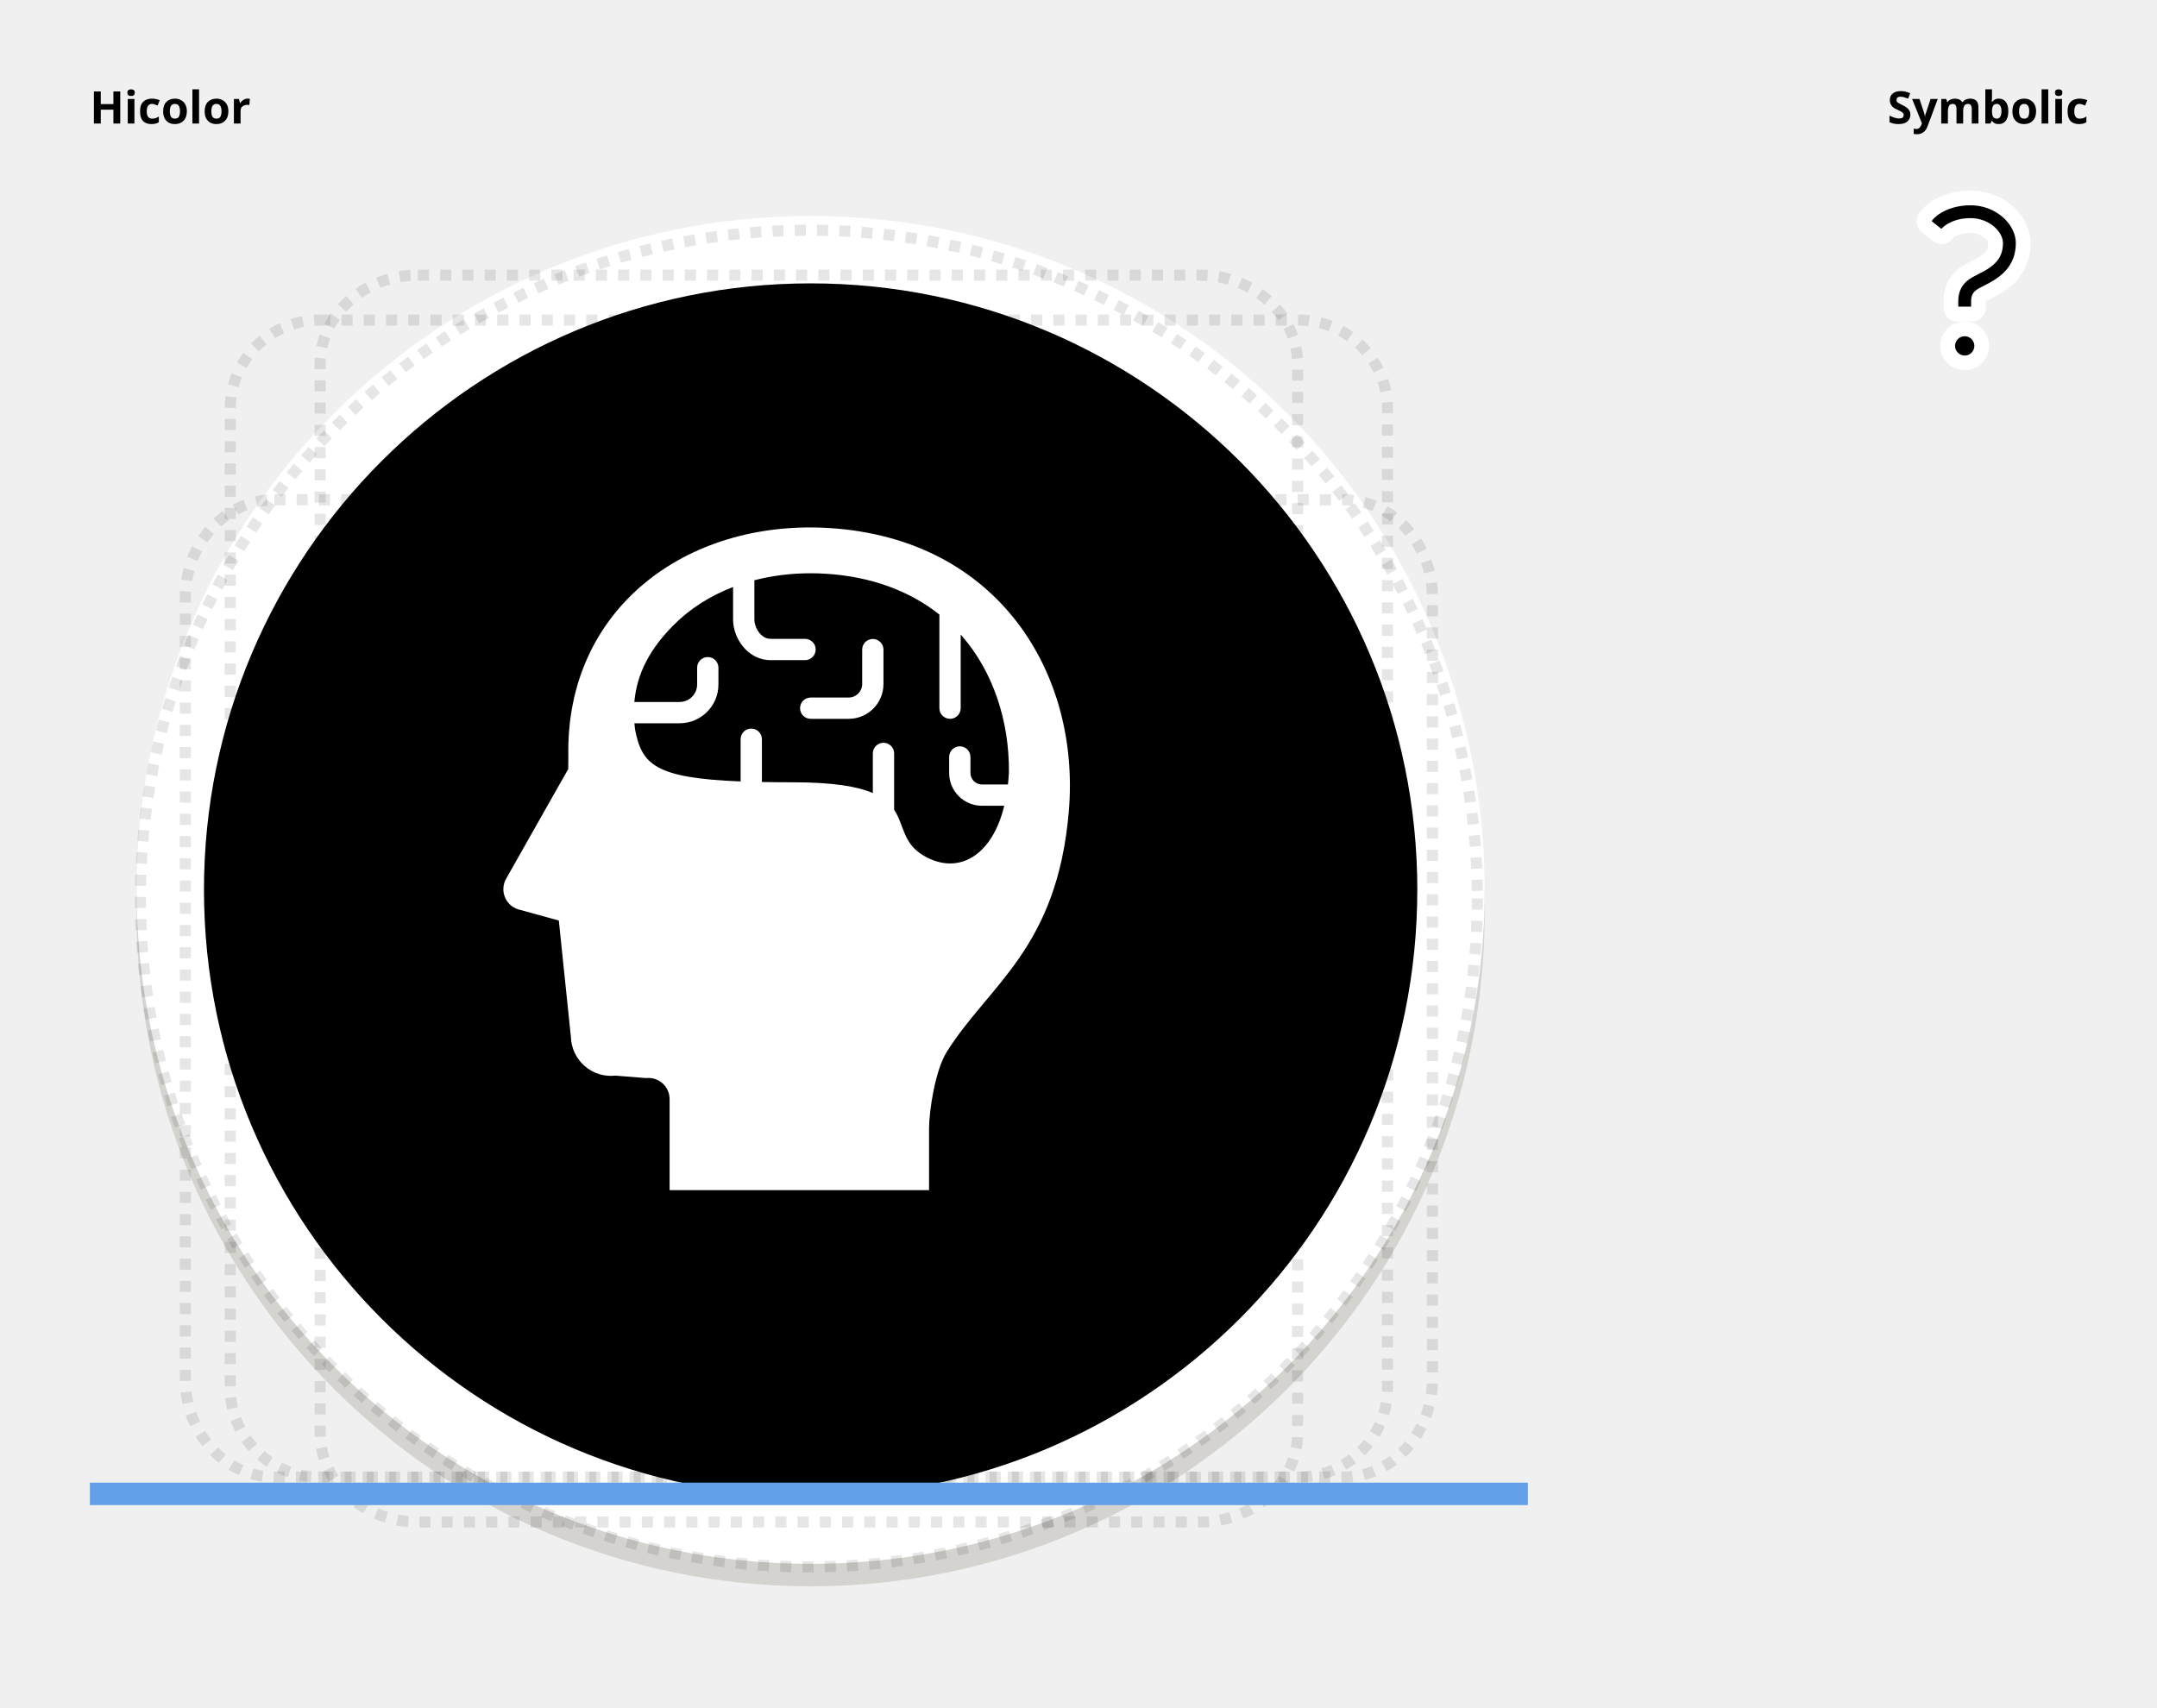
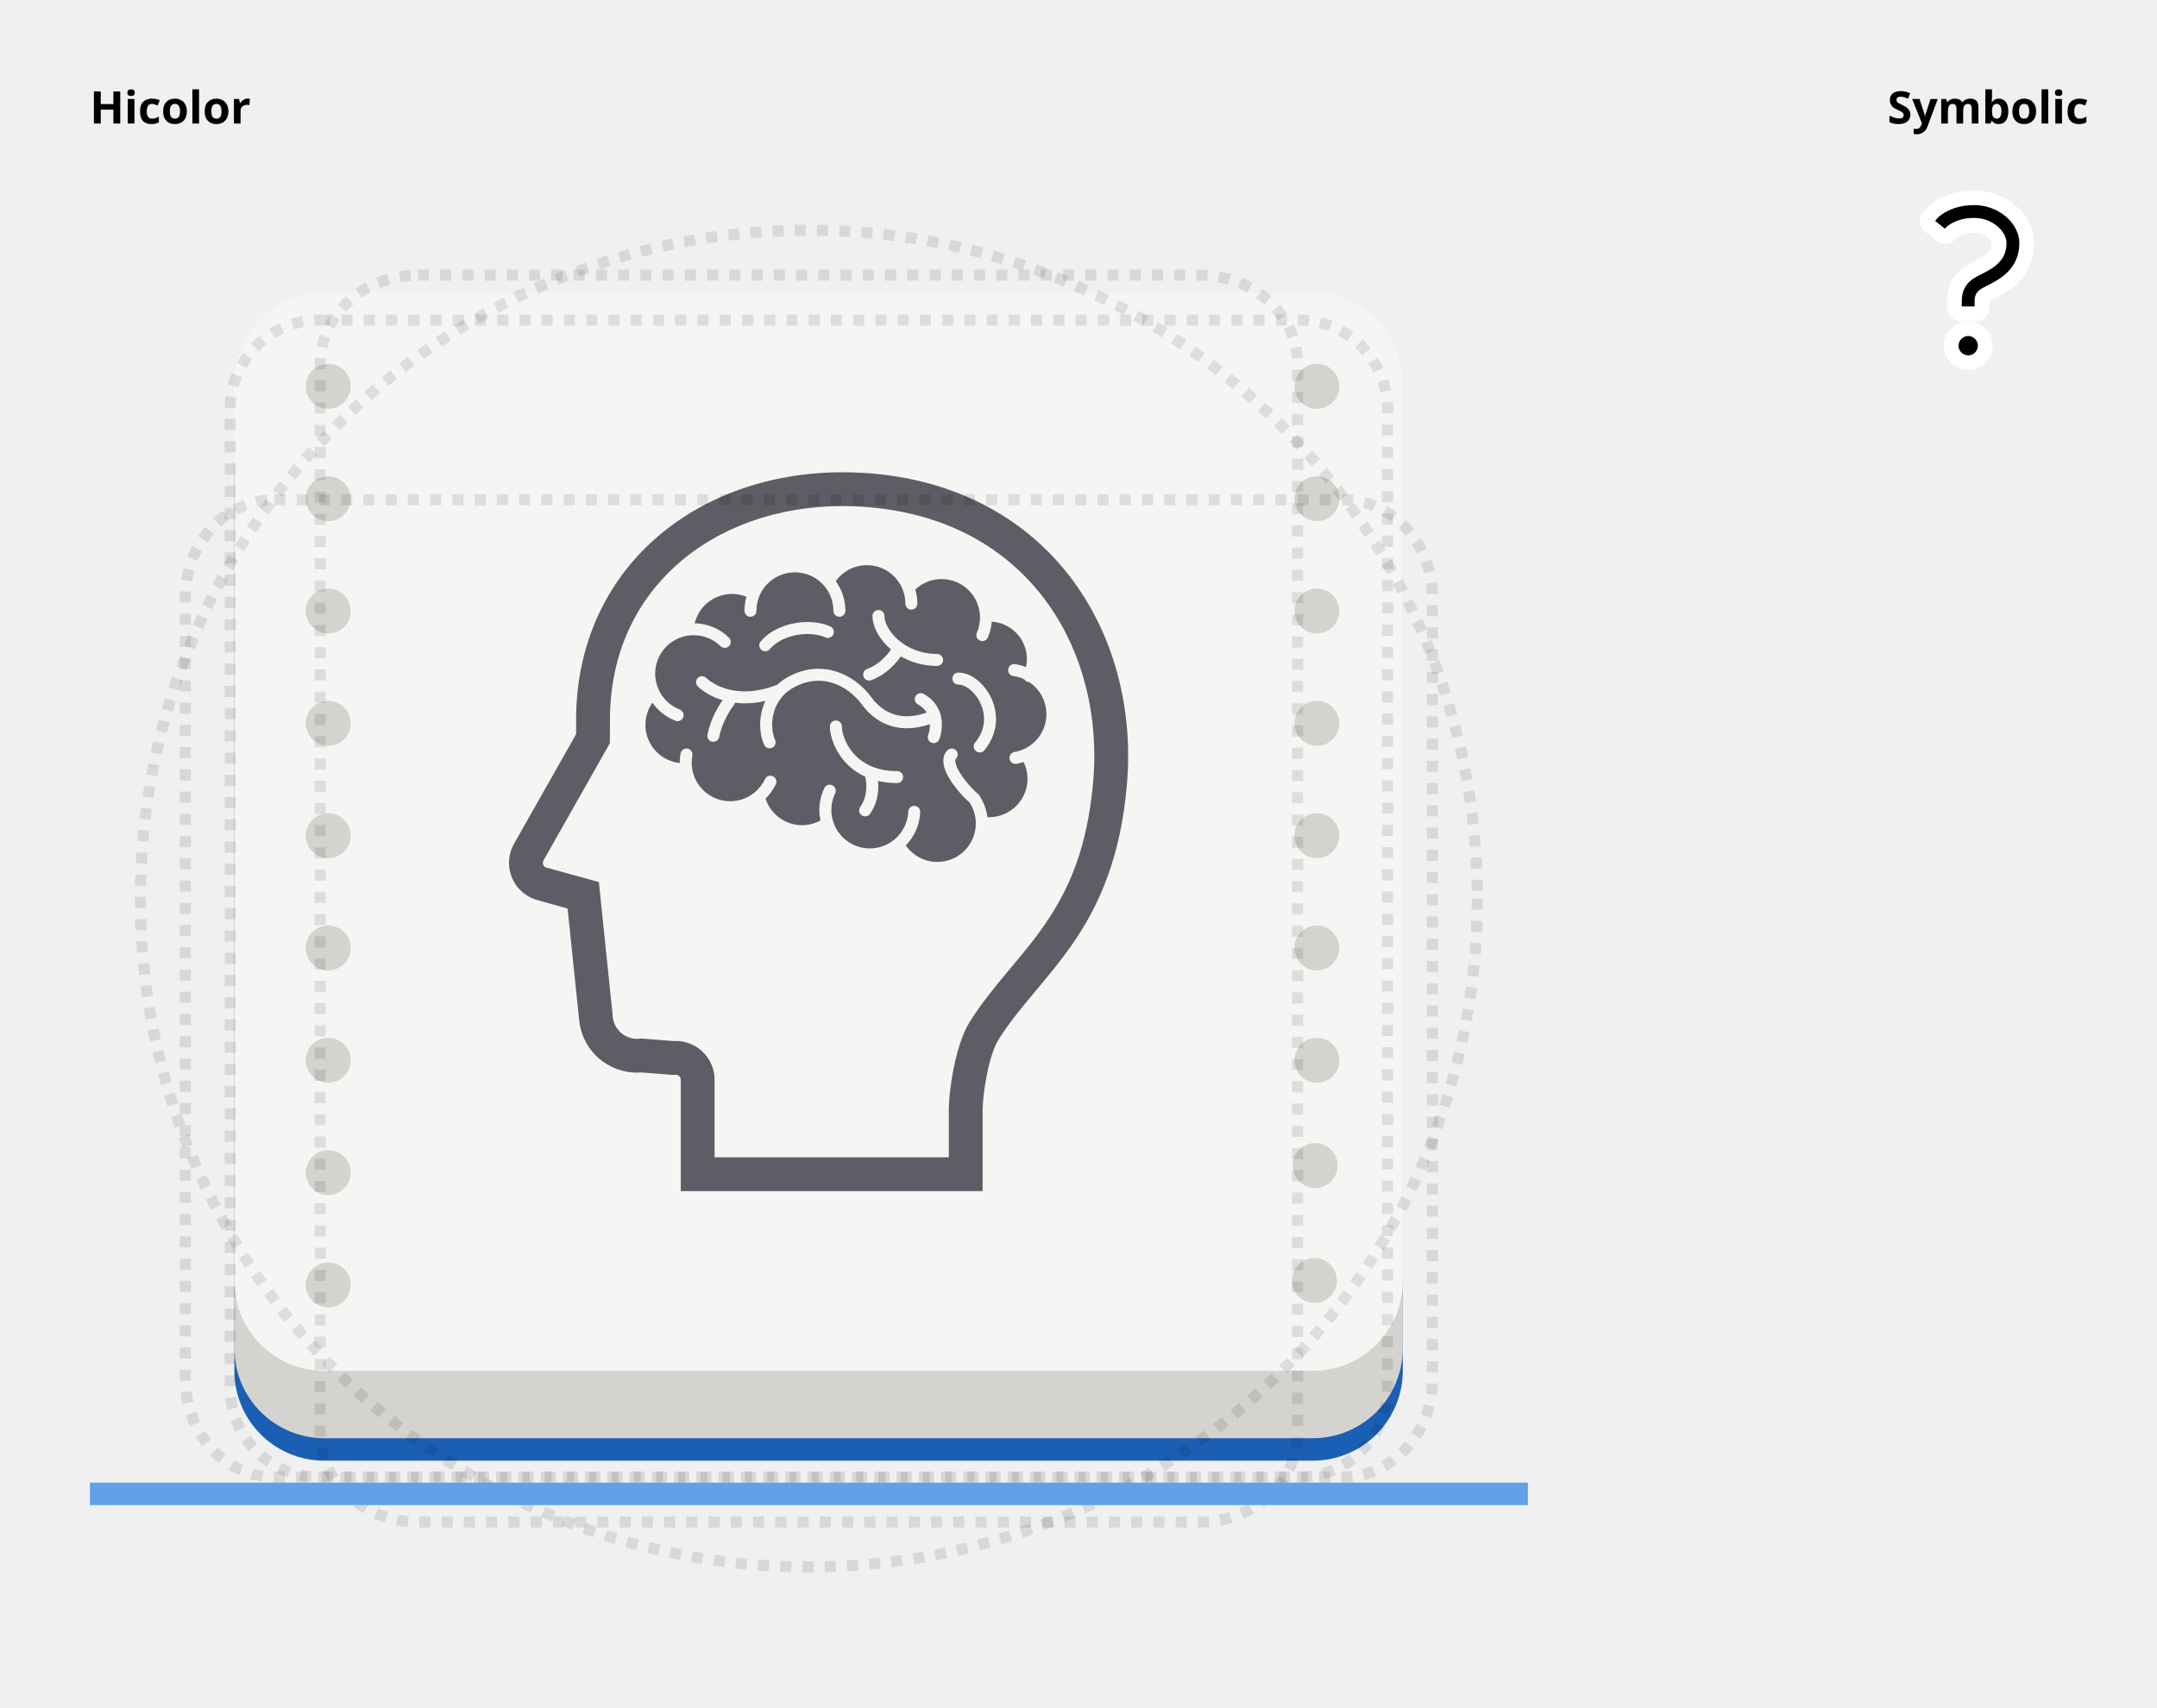
<svg xmlns="http://www.w3.org/2000/svg" xmlns:xlink="http://www.w3.org/1999/xlink" width="192" height="152" id="svg11300" version="1.0" style="display:inline;enable-background:new" viewBox="0 0 192 152" xml:space="preserve">
  <defs id="defs3">
    <linearGradient y2="236" x2="96" y1="236" x1="32" gradientTransform="translate(604.8168,170.5864)" gradientUnits="userSpaceOnUse" id="linearGradient1099" xlink:href="#linearGradient1036" />
    <linearGradient id="linearGradient1036">
      <stop id="stop1032" offset="0" style="stop-color:#d5d3cf;stop-opacity:1;" />
      <stop id="stop1034" offset="1" style="stop-color:#f6f5f4;stop-opacity:1" />
    </linearGradient>
    <radialGradient r="32" fy="-76" fx="-244" cy="-76" cx="-244" gradientTransform="matrix(0.8833333,0,0,0.8833333,-460.3502,463.1197)" gradientUnits="userSpaceOnUse" id="radialGradient1103" xlink:href="#linearGradient1069" />
    <linearGradient id="linearGradient1069">
      <stop id="stop1065" offset="0" style="stop-color:#d5d3cf;stop-opacity:1" />
      <stop id="stop1067-1" offset="1" style="stop-color:#949390;stop-opacity:1" />
    </linearGradient>
    <linearGradient gradientUnits="userSpaceOnUse" y2="232" x2="64" y1="262.5" x1="64" id="linearGradient1027" xlink:href="#linearGradient1025" gradientTransform="translate(-470.5864,432.8168)" />
    <linearGradient id="linearGradient1025">
      <stop id="stop1021" offset="0" style="stop-color:#9a9996;stop-opacity:1" />
      <stop id="stop1023" offset="1" style="stop-color:#77767b;stop-opacity:1" />
    </linearGradient>
    <clipPath clipPathUnits="userSpaceOnUse" id="clipPath1609-7">
      <path id="path1611-5" d="m 252,116 28,-28 v -8 h -36 v 36 z" style="fill:#e74747;stroke:none;stroke-width:0.25px;stroke-linecap:butt;stroke-linejoin:miter;stroke-opacity:1" />
    </clipPath>
    <linearGradient id="linearGradient1697">
      <stop id="stop1685" offset="0" style="stop-color:#deddda;stop-opacity:1" />
      <stop style="stop-color:#eeeeec;stop-opacity:1" offset="0.045" id="stop1687" />
      <stop id="stop1689" offset="0.091" style="stop-color:#deddda;stop-opacity:1" />
      <stop style="stop-color:#deddda;stop-opacity:1" offset="0.909" id="stop1691" />
      <stop id="stop1693" offset="0.955" style="stop-color:#eeeeec;stop-opacity:1" />
      <stop id="stop1695" offset="1" style="stop-color:#c0bfbc;stop-opacity:1" />
    </linearGradient>
    <clipPath clipPathUnits="userSpaceOnUse" id="clipPath1289">
      <path style="display:inline;opacity:1;vector-effect:none;fill:none;fill-opacity:1;stroke:#000000;stroke-width:4;stroke-linecap:round;stroke-linejoin:round;stroke-miterlimit:4;stroke-dasharray:none;stroke-dashoffset:0;stroke-opacity:1;marker:none;marker-start:none;marker-mid:none;marker-end:none;paint-order:normal;enable-background:new" d="m 64,-148 h 64 l 64,-64 64,64 h 192 c 17.728,0 32,14.272 32,32 v 288 c 0,17.728 -14.272,32 -32,32 H 256 l -64,-64 -64,64 H 64 C 46.272,204 32,189.728 32,172 v -288 c 0,-17.728 14.409,-34.199 32,-32 z" id="path1291" />
    </clipPath>
    <linearGradient id="paint3_linear-2-6-5" x2="1" gradientUnits="userSpaceOnUse" gradientTransform="matrix(0,6,-12,0,-64,209.9969)">
      <stop stop-color="#C01C27" id="stop91-0-7-4" />
      <stop offset="1" stop-color="#E01B24" id="stop93-2-5-7" />
    </linearGradient>
    <clipPath clipPathUnits="userSpaceOnUse" id="clipPath1609">
      <path id="path1611" d="m 252,116 28,-28 v -8 h -36 v 36 z" style="fill:#e74747;stroke:none;stroke-width:0.25px;stroke-linecap:butt;stroke-linejoin:miter;stroke-opacity:1" />
    </clipPath>
+     <linearGradient xlink:href="#linearGradient1187" id="linearGradient1572" gradientUnits="userSpaceOnUse" x1="256" y1="268" x2="256" y2="-180" />
+     <linearGradient id="linearGradient1187">
+       <stop style="stop-color:#eeeeec;stop-opacity:1;" offset="0" id="stop1183" />
+       <stop style="stop-color:#ffffff;stop-opacity:1" offset="1" id="stop1185" />
+     </linearGradient>
  </defs>
  <g id="layer1" style="display:inline" transform="translate(8,-156)">
    <g id="layer4" style="display:inline">
      <rect y="172" x="9.2651362e-08" height="128" width="128" id="hicolor" style="display:inline;overflow:visible;visibility:visible;fill:#f0f0f0;fill-opacity:0;fill-rule:nonzero;stroke:none;stroke-width:0.5;marker:none;enable-background:accumulate" />
      <rect style="display:inline;overflow:visible;visibility:visible;fill:#f0f0f0;fill-opacity:0;fill-rule:nonzero;stroke:none;stroke-width:0.5;marker:none;enable-background:accumulate" id="symbolic" width="16" height="16" x="160" y="172" />
    </g>
    <g id="layer2" style="display:inline">
      <g style="display:inline;fill:#000000;enable-background:new" transform="matrix(7.991171,0,0,8.003641,-167.7909,-4846.078)" id="g12027" />
      <rect style="display:inline;overflow:visible;visibility:visible;fill:#f0f0f0;fill-opacity:1;fill-rule:nonzero;stroke:none;stroke-width:0.5;marker:none;enable-background:accumulate" id="128" width="128" height="128" x="9.2651362e-08" y="172" />
      <g id="g883" style="fill:none;fill-opacity:0.251;stroke:#a579b3;stroke-opacity:1" transform="translate(-24,24)" />
      <g id="g900" style="fill:none;fill-opacity:0.251;stroke:#a579b3;stroke-opacity:1" transform="translate(-24,24)" />
      <rect y="172" x="160" height="16" width="16" id="16" style="display:inline;overflow:visible;visibility:visible;fill:#f0f0f0;fill-opacity:1;fill-rule:nonzero;stroke:none;stroke-width:0.5;marker:none;enable-background:accumulate" />
      <text xml:space="preserve" style="font-style:normal;font-variant:normal;font-weight:bold;font-stretch:normal;font-size:4px;line-height:125%;font-family:Cantarell;-inkscape-font-specification:'Cantarell, Bold';text-align:start;writing-mode:lr-tb;text-anchor:start;display:inline;fill:#000000;fill-opacity:1;stroke:none;stroke-width:0.333;enable-background:new" x="0" y="167" id="text863">
        <tspan style="font-size:4px;stroke-width:0.333" id="tspan861" x="0" y="167">Hicolor</tspan>
      </text>
      <text id="text867" y="167" x="160" style="font-style:normal;font-variant:normal;font-weight:bold;font-stretch:normal;font-size:4px;line-height:125%;font-family:Cantarell;-inkscape-font-specification:'Cantarell, Bold';text-align:start;writing-mode:lr-tb;text-anchor:start;display:inline;fill:#000000;fill-opacity:1;stroke:none;stroke-width:0.333;enable-background:new" xml:space="preserve">
        <tspan y="167" x="160" id="tspan865" style="font-size:4px;stroke-width:0.333">Symbolic</tspan>
      </text>
    </g>
    <g id="layer9" style="display:inline">
-       <g style="display:inline;enable-background:new" id="g1278" transform="translate(682.1681,-178.3213)">
-         <path id="path945" d="m -558.011,415.551 a 60,60 0 0 1 -60,60 60,60 0 0 1 -60,-60 60,60 0 0 1 60,-60 60,60 0 0 1 60,60 z" style="display:inline;opacity:1;fill:#d5d3cf;fill-opacity:1;stroke:none;stroke-width:0.011px;stroke-linecap:butt;stroke-linejoin:miter;stroke-miterlimit:4;stroke-dasharray:none;stroke-dashoffset:0;stroke-opacity:1;marker:none;marker-start:none;marker-mid:none;marker-end:none;paint-order:normal;enable-background:new" />
-         <rect style="display:inline;opacity:1;fill:#d5d3cf;fill-opacity:1;stroke:none;stroke-width:0.011px;stroke-linecap:butt;stroke-linejoin:miter;stroke-miterlimit:4;stroke-dasharray:none;stroke-dashoffset:0;stroke-opacity:1;marker:none;marker-start:none;marker-mid:none;marker-end:none;paint-order:normal;enable-background:new" id="rect978" width="112" height="114" x="-674.011" y="357.551" rx="56" ry="56" />
-         <path style="display:inline;opacity:1;fill:#ffffff;fill-opacity:1;stroke:none;stroke-width:0.011px;stroke-linecap:butt;stroke-linejoin:miter;stroke-miterlimit:4;stroke-dasharray:none;stroke-dashoffset:0;stroke-opacity:1;marker:none;marker-start:none;marker-mid:none;marker-end:none;paint-order:normal;enable-background:new" d="m -558.011,413.551 a 60,60 0 0 1 -60,60 60,60 0 0 1 -60,-60 60,60 0 0 1 60,-60 60,60 0 0 1 60,60 z" id="path981" />
-         <circle r="54" style="display:inline;opacity:1;fill:#000000;fill-opacity:1;stroke:none;stroke-width:0.011px;stroke-linecap:butt;stroke-linejoin:miter;stroke-miterlimit:4;stroke-dasharray:none;stroke-dashoffset:0;stroke-opacity:1;marker:none;marker-start:none;marker-mid:none;marker-end:none;paint-order:normal;enable-background:new" id="circle983" cx="-618.011" cy="413.551" />
-         <path id="circle1003-6" d="m -618.011,359.551 a 54,54 0 0 0 -54,54 54,54 0 0 0 0.042,1.171 54,54 0 0 1 53.959,-53.171 54,54 0 0 1 53.959,52.828 54,54 0 0 0 0.042,-0.828 54,54 0 0 0 -54,-54 z" style="display:inline;opacity:0.1;fill:#000000;fill-opacity:1;stroke:none;stroke-width:0.011px;stroke-linecap:butt;stroke-linejoin:miter;stroke-miterlimit:4;stroke-dasharray:none;stroke-dashoffset:0;stroke-opacity:1;marker:none;marker-start:none;marker-mid:none;marker-end:none;paint-order:normal;enable-background:new" />
-         <g style="fill:#ffffff;stroke-width:0;stroke-dasharray:none" id="g3" transform="matrix(0.1152351,0,0,0.1152351,-649.6477,381.2792)">
-           <g id="SVGRepo_bgCarrier" stroke-width="0" style="fill:#ffffff;stroke-width:0;stroke-dasharray:none" />
-           <g id="SVGRepo_tracerCarrier" stroke-linecap="round" stroke-linejoin="round" style="fill:#ffffff;stroke-width:0;stroke-dasharray:none" />
-           <g id="SVGRepo_iconCarrier" style="fill:#ffffff;stroke-width:0;stroke-dasharray:none">
+       <g id="g1844" transform="translate(-20.75,15.5)" />
+       <g id="g2014" transform="translate(-70.0303,-207)">
+         <g transform="matrix(0.3,0,0,-0.2127976,58.09414,452.4077)" style="display:inline;fill:url(#linearGradient1572);fill-opacity:1;stroke-width:1.03;enable-background:new" clip-path="none" id="g1479">
+           <rect transform="scale(-1,1)" clip-path="none" ry="37.594" rx="26.667" y="-190.965" x="-429.333" height="451.133" width="346.667" id="rect1473" style="opacity:1;vector-effect:none;fill:#1a5fb4;fill-opacity:1;stroke:none;stroke-width:53.739;stroke-linecap:butt;stroke-linejoin:miter;stroke-miterlimit:4;stroke-dasharray:none;stroke-dashoffset:0;stroke-opacity:1;marker:none;marker-start:none;marker-mid:none;marker-end:none;paint-order:normal" />
+           <rect style="opacity:1;vector-effect:none;fill:#d5d3cf;fill-opacity:1;stroke:none;stroke-width:53.739;stroke-linecap:butt;stroke-linejoin:miter;stroke-miterlimit:4;stroke-dasharray:none;stroke-dashoffset:0;stroke-opacity:1;marker:none;marker-start:none;marker-mid:none;marker-end:none;paint-order:normal" id="rect1475" width="346.667" height="451.133" x="-429.333" y="-181.566" rx="26.667" ry="37.594" clip-path="none" transform="scale(-1,1)" />
+           <rect style="opacity:1;vector-effect:none;fill:#f6f5f4;fill-opacity:1;stroke:none;stroke-width:53.739;stroke-linecap:butt;stroke-linejoin:miter;stroke-miterlimit:4;stroke-dasharray:none;stroke-dashoffset:0;stroke-opacity:1;marker:none;marker-start:none;marker-mid:none;marker-end:none;paint-order:normal" id="rect1477" width="346.667" height="451.133" x="-429.333" y="-153.371" rx="26.667" ry="37.594" clip-path="none" transform="scale(-1,1)" />
+         </g>
+         <text xml:space="preserve" style="font-size:37.441px;font-family:sans-serif;-inkscape-font-specification:'sans-serif, Normal';text-align:start;writing-mode:lr-tb;direction:ltr;text-anchor:start;display:inline;fill:#cdccc8;fill-opacity:1;stroke:#cdccc8;stroke-width:1.17;stroke-dasharray:none;stroke-opacity:1;enable-background:new" x="161.672" y="407.636" id="text7-7">
+           <tspan id="tspan7-6" x="161.672" y="407.636" style="font-style:normal;font-variant:normal;font-weight:normal;font-stretch:normal;font-size:18.721px;font-family:Sans;-inkscape-font-specification:'Sans, Normal';font-variant-ligatures:normal;font-variant-caps:normal;font-variant-numeric:normal;font-variant-east-asian:normal;writing-mode:lr-tb;fill:#cdccc8;fill-opacity:1;stroke:#cdccc8;stroke-width:1.17;stroke-opacity:1" />
+         </text>
+         <text xml:space="preserve" style="font-size:34.134px;font-family:sans-serif;-inkscape-font-specification:'sans-serif, Normal';text-align:start;writing-mode:lr-tb;direction:ltr;text-anchor:start;display:inline;fill:#cdccc8;fill-opacity:1;stroke:#cdccc8;stroke-width:1.067;stroke-dasharray:none;stroke-opacity:1;enable-background:new" x="98.86" y="470.084" id="text7-3">
+           <tspan id="tspan7-0" x="98.86" y="470.084" style="font-style:normal;font-variant:normal;font-weight:normal;font-stretch:normal;font-size:17.067px;font-family:Sans;-inkscape-font-specification:'Sans, Normal';font-variant-ligatures:normal;font-variant-caps:normal;font-variant-numeric:normal;font-variant-east-asian:normal;writing-mode:lr-tb;fill:#cdccc8;fill-opacity:1;stroke:#cdccc8;stroke-width:1.067;stroke-opacity:1" />
+         </text>
+         <circle r="2" cy="477" cx="179.03" id="circle1501-56" style="display:inline;vector-effect:none;fill:#d5d3cf;fill-opacity:1;stroke:none;stroke-width:8;stroke-linecap:butt;stroke-linejoin:round;stroke-miterlimit:4;stroke-dasharray:none;stroke-dashoffset:0;stroke-opacity:1;enable-background:new" />
+         <g id="g1497" style="display:inline;enable-background:new" transform="translate(71.24769,205.3981)">
+           <circle r="2" cy="252" cx="108" id="circle1481" style="opacity:1;vector-effect:none;fill:#d5d3cf;fill-opacity:1;stroke:none;stroke-width:8;stroke-linecap:butt;stroke-linejoin:round;stroke-miterlimit:4;stroke-dasharray:none;stroke-dashoffset:0;stroke-opacity:1" />
+           <circle style="opacity:1;vector-effect:none;fill:#d5d3cf;fill-opacity:1;stroke:none;stroke-width:8;stroke-linecap:butt;stroke-linejoin:round;stroke-miterlimit:4;stroke-dasharray:none;stroke-dashoffset:0;stroke-opacity:1" id="circle1483" cx="108" cy="242" r="2" />
+           <circle r="2" cy="232" cx="108" id="circle1485-8" style="opacity:1;vector-effect:none;fill:#d5d3cf;fill-opacity:1;stroke:none;stroke-width:8;stroke-linecap:butt;stroke-linejoin:round;stroke-miterlimit:4;stroke-dasharray:none;stroke-dashoffset:0;stroke-opacity:1" />
+           <circle style="opacity:1;vector-effect:none;fill:#d5d3cf;fill-opacity:1;stroke:none;stroke-width:8;stroke-linecap:butt;stroke-linejoin:round;stroke-miterlimit:4;stroke-dasharray:none;stroke-dashoffset:0;stroke-opacity:1" id="circle1487" cx="108" cy="222" r="2" />
+           <circle r="2" cy="212" cx="108" id="circle1489" style="opacity:1;vector-effect:none;fill:#d5d3cf;fill-opacity:1;stroke:none;stroke-width:8;stroke-linecap:butt;stroke-linejoin:round;stroke-miterlimit:4;stroke-dasharray:none;stroke-dashoffset:0;stroke-opacity:1" />
+           <circle style="opacity:1;vector-effect:none;fill:#d5d3cf;fill-opacity:1;stroke:none;stroke-width:8;stroke-linecap:butt;stroke-linejoin:round;stroke-miterlimit:4;stroke-dasharray:none;stroke-dashoffset:0;stroke-opacity:1" id="circle1493" cx="108" cy="202" r="2" />
+           <circle r="2" cy="192" cx="108" id="circle1495" style="opacity:1;vector-effect:none;fill:#d5d3cf;fill-opacity:1;stroke:none;stroke-width:8;stroke-linecap:butt;stroke-linejoin:round;stroke-miterlimit:4;stroke-dasharray:none;stroke-dashoffset:0;stroke-opacity:1" />
+         </g>
+         <circle r="2" cy="466.768" cx="179.091" id="circle1501-5" style="display:inline;vector-effect:none;fill:#d5d3cf;fill-opacity:1;stroke:none;stroke-width:8;stroke-linecap:butt;stroke-linejoin:round;stroke-miterlimit:4;stroke-dasharray:none;stroke-dashoffset:0;stroke-opacity:1;enable-background:new" />
+         <g id="g1518" style="display:inline;enable-background:new" transform="translate(71.24769,205.3981)">
+           <circle style="opacity:1;vector-effect:none;fill:#d5d3cf;fill-opacity:1;stroke:none;stroke-width:8;stroke-linecap:butt;stroke-linejoin:round;stroke-miterlimit:4;stroke-dasharray:none;stroke-dashoffset:0;stroke-opacity:1" id="circle1499-7" cx="20" cy="272" r="2" />
+           <circle r="2" cy="262" cx="20" id="circle1501" style="opacity:1;vector-effect:none;fill:#d5d3cf;fill-opacity:1;stroke:none;stroke-width:8;stroke-linecap:butt;stroke-linejoin:round;stroke-miterlimit:4;stroke-dasharray:none;stroke-dashoffset:0;stroke-opacity:1" />
+           <circle style="opacity:1;vector-effect:none;fill:#d5d3cf;fill-opacity:1;stroke:none;stroke-width:8;stroke-linecap:butt;stroke-linejoin:round;stroke-miterlimit:4;stroke-dasharray:none;stroke-dashoffset:0;stroke-opacity:1" id="circle1503" cx="20" cy="252" r="2" />
+           <circle r="2" cy="242" cx="20" id="circle1505" style="opacity:1;vector-effect:none;fill:#d5d3cf;fill-opacity:1;stroke:none;stroke-width:8;stroke-linecap:butt;stroke-linejoin:round;stroke-miterlimit:4;stroke-dasharray:none;stroke-dashoffset:0;stroke-opacity:1" />
+           <circle style="opacity:1;vector-effect:none;fill:#d5d3cf;fill-opacity:1;stroke:none;stroke-width:8;stroke-linecap:butt;stroke-linejoin:round;stroke-miterlimit:4;stroke-dasharray:none;stroke-dashoffset:0;stroke-opacity:1" id="circle1507" cx="20" cy="232" r="2" />
+           <circle r="2" cy="222" cx="20" id="circle1509" style="opacity:1;vector-effect:none;fill:#d5d3cf;fill-opacity:1;stroke:none;stroke-width:8;stroke-linecap:butt;stroke-linejoin:round;stroke-miterlimit:4;stroke-dasharray:none;stroke-dashoffset:0;stroke-opacity:1" />
+           <circle style="opacity:1;vector-effect:none;fill:#d5d3cf;fill-opacity:1;stroke:none;stroke-width:8;stroke-linecap:butt;stroke-linejoin:round;stroke-miterlimit:4;stroke-dasharray:none;stroke-dashoffset:0;stroke-opacity:1" id="circle1511" cx="20" cy="212" r="2" />
+           <circle r="2" cy="202" cx="20" id="circle1513-9" style="opacity:1;vector-effect:none;fill:#d5d3cf;fill-opacity:1;stroke:none;stroke-width:8;stroke-linecap:butt;stroke-linejoin:round;stroke-miterlimit:4;stroke-dasharray:none;stroke-dashoffset:0;stroke-opacity:1" />
+           <circle style="opacity:1;vector-effect:none;fill:#d5d3cf;fill-opacity:1;stroke:none;stroke-width:8;stroke-linecap:butt;stroke-linejoin:round;stroke-miterlimit:4;stroke-dasharray:none;stroke-dashoffset:0;stroke-opacity:1" id="circle1515" cx="20" cy="192" r="2" />
+         </g>
+         <g style="fill:#5e5c64;fill-opacity:1" id="g1" transform="matrix(0.125,0,0,0.125,102.8943,405.045)">
+           <g id="SVGRepo_bgCarrier" stroke-width="0" style="fill:#5e5c64;fill-opacity:1" />
+           <g id="SVGRepo_tracerCarrier" stroke-linecap="round" stroke-linejoin="round" style="fill:#5e5c64;fill-opacity:1" />
+           <g id="SVGRepo_iconCarrier" style="fill:#5e5c64;fill-opacity:1">
            <style type="text/css" id="style1"> .st0{fill:#000000;} </style>
-             <g id="g2" style="fill:#ffffff;stroke-width:0;stroke-dasharray:none">
-               <path class="st0" d="M 288.8,0.457 C 178.31,-6.342 85.278,63.166 87.382,176.416 l -0.084,10.25 -48.003,84.767 c -2.582,4.567 -2.812,10.097 -0.613,14.876 2.181,4.78 6.535,8.213 11.682,9.218 l 29.666,8.188 9.312,89.896 c 0.256,8.656 4.107,16.802 10.634,22.51 6.535,5.674 15.166,8.376 23.771,7.412 l 23.694,1.892 c 4.618,-0.519 9.254,0.954 12.712,4.056 3.468,3.11 5.445,7.548 5.445,12.2 V 512 h 200.419 c 0,0 0,-33.936 0,-47.602 0,-13.666 4.712,-44.909 13.675,-59.206 32.488,-51.948 85.381,-79.587 94.301,-186.14 C 482.914,112.515 419.328,8.5 288.8,0.457 Z m 138.154,198.128 c -9.832,0 -20.099,0 -20.099,0 -4.89,-0.008 -8.861,-3.978 -8.87,-8.869 v -12.38 c 0,-4.533 -3.689,-8.222 -8.222,-8.222 -4.541,0 -8.23,3.689 -8.23,8.222 v 12.38 c 0.008,13.99 11.34,25.314 25.322,25.322 0.025,0 8.384,0 17.245,0 -9.449,38.996 -35.478,53.685 -61.575,38.945 -17.007,-9.619 -15.559,-23.976 -23.49,-35.887 v -43.504 c 0,-4.533 -3.69,-8.222 -8.231,-8.222 -4.541,0 -8.222,3.69 -8.222,8.222 v 30.604 c -11.809,-5.06 -30.613,-8.307 -62.01,-8.307 -8.503,0 -16.35,-0.068 -23.669,-0.205 v -33.049 c 0,-4.55 -3.689,-8.231 -8.23,-8.231 -4.542,0 -8.222,3.681 -8.222,8.231 v 32.598 c -66.534,-2.59 -76.315,-13.283 -81.546,-40.172 -0.213,-1.602 -0.366,-3.186 -0.503,-4.763 h 34.924 c 16.563,0 29.991,-13.428 29.991,-29.982 v -12.951 c 0,-4.541 -3.688,-8.222 -8.231,-8.222 -4.541,0 -8.221,3.681 -8.221,8.222 v 12.951 c -0.017,7.472 -6.066,13.522 -13.539,13.538 h -34.967 c 2.011,-22.885 12.823,-41.595 29.625,-58.704 12.84,-13.096 28.679,-23.243 46.648,-30.136 0,10.634 0,21.011 0,25.178 0.05,7.055 2.522,14.246 7.276,20.362 2.385,3.034 5.419,5.778 9.125,7.771 3.68,2.01 8.068,3.22 12.746,3.212 13.214,0 26.438,0 26.438,0 4.541,0 8.222,-3.689 8.222,-8.222 0,-4.541 -3.681,-8.23 -8.222,-8.23 0,0 -13.224,0 -26.438,0 -1.926,-0.009 -3.468,-0.452 -4.933,-1.236 -2.173,-1.159 -4.201,-3.297 -5.632,-5.922 -1.423,-2.59 -2.156,-5.624 -2.131,-7.736 0,-4.848 0,-18.105 0,-30.392 13.641,-3.527 28.202,-5.393 43.428,-5.393 3.868,0 7.787,0.119 11.707,0.366 34.506,2.122 64.378,12.942 87.774,31.532 v 72.328 c 0,4.55 3.69,8.238 8.231,8.238 4.541,0 8.221,-3.689 8.221,-8.238 v -56.81 c 0.436,0.485 0.887,0.954 1.321,1.448 23.567,27.273 36.27,64.906 35.938,104.823 -0.161,3.299 -0.425,6.433 -0.749,9.492 z" id="path1" style="fill:#ffffff;stroke-width:0;stroke-dasharray:none" />
-               <path class="st0" d="m 322.582,86.171 c -4.541,0 -8.23,3.689 -8.23,8.23 v 26.583 c -0.009,5.742 -4.66,10.428 -10.421,10.437 h -29.335 c -4.541,0 -8.222,3.672 -8.222,8.214 0,4.55 3.681,8.238 8.222,8.238 h 29.335 c 14.851,-0.025 26.873,-12.039 26.873,-26.889 V 94.401 c 0,-4.541 -3.681,-8.23 -8.222,-8.23 z" id="path2" style="fill:#ffffff;stroke-width:0;stroke-dasharray:none" />
+             <g id="g3" style="fill:#5e5c64;fill-opacity:1">
+               <path class="st0" d="m 410.34,153.043 c -1.278,-1.293 -2.712,-2.477 -4.288,-3.527 l -1.615,-0.337 c -0.846,-0.368 -1.52,-0.972 -1.96,-1.702 -2.524,-1.191 -5.166,-1.959 -7.854,-2.343 -2.321,-0.322 -3.951,-2.477 -3.614,-4.814 0.313,-2.336 2.484,-3.966 4.805,-3.645 2.658,0.392 5.322,1.067 7.878,2.07 0.415,-1.866 0.65,-3.771 0.65,-5.691 -0.008,-4.202 -0.995,-8.443 -3.096,-12.433 -2.399,-4.562 -5.918,-8.121 -10.034,-10.55 -3.606,-2.132 -7.682,-3.402 -11.868,-3.7 -0.305,3.817 -1.214,7.619 -2.798,11.303 -0.941,2.163 -3.441,3.159 -5.612,2.226 -2.164,-0.925 -3.167,-3.433 -2.234,-5.597 1.52,-3.55 2.234,-7.203 2.25,-10.825 l -0.055,-1.544 c -0.29,-5.017 -1.952,-9.861 -4.782,-13.992 -2.83,-4.124 -6.796,-7.502 -11.734,-9.642 -3.543,-1.513 -7.212,-2.226 -10.826,-2.226 -6.922,0 -13.624,2.666 -18.687,7.368 0.948,3.222 1.489,6.616 1.489,10.144 0,2.352 -1.928,4.264 -4.28,4.264 -2.352,0 -4.272,-1.912 -4.272,-4.264 0,-3.457 -0.635,-6.734 -1.795,-9.783 h 0.008 c -1.968,-5.134 -5.448,-9.555 -9.908,-12.675 -4.445,-3.119 -9.83,-4.946 -15.693,-4.946 -5.087,0 -9.83,1.388 -13.906,3.786 -3.261,1.928 -6.075,4.531 -8.285,7.588 4.319,5.918 6.874,13.232 6.874,21.118 0,2.351 -1.92,4.256 -4.28,4.256 -2.352,0 -4.272,-1.905 -4.272,-4.256 0,-6.929 -2.548,-13.232 -6.788,-18.053 -5.032,-5.746 -12.377,-9.343 -20.608,-9.343 -5.714,0 -10.974,1.732 -15.372,4.711 -4.382,2.979 -7.87,7.196 -9.932,12.15 -1.332,3.237 -2.093,6.804 -2.093,10.535 0,2.351 -1.905,4.256 -4.264,4.256 -2.36,0 -4.264,-1.905 -4.264,-4.256 0,-3.465 0.502,-6.804 1.411,-9.987 -3.214,-1.301 -6.694,-2.022 -10.268,-2.022 -2.03,0 -4.068,0.235 -6.138,0.698 -6.083,1.403 -11.17,4.68 -14.894,9.116 -2.681,3.199 -4.594,7 -5.589,11.084 8.819,0.156 17.629,3.566 24.434,10.229 1.678,1.654 1.709,4.351 0.063,6.028 -1.654,1.693 -4.351,1.709 -6.036,0.07 -5.346,-5.212 -12.236,-7.823 -19.166,-7.831 -1.238,0 -2.477,0.086 -3.716,0.243 h -0.015 -0.008 c -5.808,0.807 -11.405,3.456 -15.85,7.988 -5.221,5.33 -7.808,12.213 -7.815,19.158 0,3.959 0.862,7.948 2.586,11.617 1.34,2.892 3.222,5.589 5.652,7.956 v 0.007 c 2.744,2.697 5.911,4.688 9.29,5.989 2.186,0.855 3.292,3.324 2.43,5.518 -0.854,2.211 -3.316,3.309 -5.518,2.446 -4.413,-1.709 -8.583,-4.326 -12.19,-7.862 -1.575,-1.552 -2.979,-3.206 -4.224,-4.961 -3.222,4.617 -4.97,10.142 -4.97,15.771 0,4.359 1.043,8.756 3.245,12.887 2.477,4.625 6.06,8.231 10.277,10.692 3.331,1.952 7.055,3.183 10.896,3.614 l -0.008,-0.259 c 0,-2.258 0.212,-4.468 0.596,-6.616 0.439,-2.32 2.673,-3.834 4.978,-3.418 2.32,0.431 3.849,2.657 3.433,4.977 -0.306,1.638 -0.47,3.339 -0.47,5.056 l 0.07,1.984 0.227,1.999 v 0.023 l 0.008,0.039 c 1.96,13.389 13.53,23.398 27.075,23.398 l 1.968,-0.078 h 0.008 c 6.004,-0.431 11.397,-2.752 15.677,-6.365 3.002,-2.532 5.463,-5.706 7.149,-9.282 0.995,-2.14 3.558,-3.048 5.683,-2.038 2.132,1.004 3.042,3.543 2.038,5.676 -1.826,3.849 -4.319,7.321 -7.313,10.276 1.677,5.158 4.828,9.587 8.944,12.879 4.704,3.771 10.637,5.997 17.049,5.997 l 1.976,-0.078 h 0.008 c 4.06,-0.29 7.815,-1.458 11.147,-3.277 -0.518,-2.453 -0.815,-4.961 -0.815,-7.501 0,-5.237 1.168,-10.575 3.582,-15.592 1.027,-2.124 3.574,-3.01 5.691,-1.983 2.124,1.011 3.026,3.567 1.999,5.691 -1.858,3.849 -2.728,7.894 -2.728,11.884 0,2.79 0.431,5.573 1.262,8.214 h 0.008 c 2.187,6.969 7.126,13.06 14.235,16.477 3.841,1.858 7.886,2.728 11.868,2.728 6.326,0 12.511,-2.211 17.418,-6.216 l 0.016,-0.008 c 2.979,-2.454 5.472,-5.558 7.266,-9.266 l 0.008,-0.016 c 1.67,-3.464 2.548,-7.093 2.696,-10.715 0.11,-2.352 2.093,-4.186 4.46,-4.076 2.352,0.102 4.17,2.092 4.068,4.444 -0.204,4.75 -1.356,9.547 -3.543,14.07 v -0.008 c -1.756,3.661 -4.068,6.883 -6.78,9.634 5.032,7.227 13.404,11.782 22.458,11.774 1.677,0 3.386,-0.156 5.103,-0.486 6.592,-1.238 12.15,-4.727 16.101,-9.524 3.943,-4.806 6.24,-10.912 6.24,-17.356 l -0.008,-0.579 v -0.032 c -0.031,-1.45 -0.18,-2.97 -0.462,-4.5 -0.682,-3.629 -2.07,-6.922 -3.974,-9.83 -2.759,-2.43 -5.824,-5.604 -8.716,-9.132 -3.081,-3.762 -5.918,-7.878 -7.823,-12.024 -1.254,-2.775 -2.148,-5.581 -2.164,-8.536 0,-1.309 0.18,-2.665 0.674,-3.966 0.478,-1.325 1.262,-2.579 2.312,-3.614 1.662,-1.654 4.358,-1.654 6.028,0 1.662,1.677 1.662,4.389 0,6.044 l -0.322,0.51 -0.164,1.027 c -0.016,1.074 0.431,2.893 1.395,4.985 0.956,2.086 2.375,4.429 4.045,6.741 3.308,4.633 7.596,9.18 10.825,11.954 l 0.439,0.377 0.322,0.478 c 2.642,3.935 4.578,8.466 5.51,13.412 v 0.008 l 0.306,2.116 1.278,0.055 c 5.409,-0.008 10.856,-1.607 15.646,-4.97 3.81,-2.681 6.71,-6.122 8.67,-9.987 1.967,-3.872 2.994,-8.152 2.994,-12.463 0,-4.037 -0.91,-8.09 -2.728,-11.86 -1.686,0.541 -3.395,0.972 -5.127,1.27 -2.32,0.415 -4.523,-1.161 -4.938,-3.48 -0.393,-2.328 1.176,-4.523 3.496,-4.931 7.556,-1.301 14.478,-5.706 18.758,-12.777 2.712,-4.444 3.99,-9.336 3.99,-14.172 0,-7.126 -2.752,-14.094 -7.878,-19.26 z M 214.788,120.481 c 4.076,-4.821 9.485,-8.247 15.301,-10.489 5.84,-2.242 12.095,-3.316 18.1,-3.316 5.84,0.008 11.452,0.996 16.218,3.207 2.132,0.971 3.065,3.519 2.077,5.659 -0.98,2.133 -3.512,3.073 -5.667,2.086 -3.292,-1.544 -7.8,-2.43 -12.628,-2.43 -4.97,0 -10.268,0.916 -15.027,2.767 -4.758,1.826 -8.936,4.554 -11.876,8.019 -1.505,1.803 -4.209,2.038 -6.012,0.502 -1.795,-1.521 -2.022,-4.21 -0.486,-6.005 z m 97.137,100.915 c -4.962,0 -9.462,-0.564 -13.569,-1.512 0.11,1.175 0.188,2.484 0.188,3.872 0,2.783 -0.306,5.964 -1.176,9.304 -0.878,3.331 -2.359,6.835 -4.695,10.198 -1.34,1.944 -3.998,2.422 -5.934,1.081 -1.944,-1.341 -2.414,-3.99 -1.09,-5.942 1.724,-2.485 2.798,-5.025 3.457,-7.525 0.659,-2.5 0.902,-4.931 0.902,-7.117 0.008,-3.018 -0.455,-5.503 -0.784,-6.922 -2.085,-0.941 -4.006,-1.999 -5.8,-3.183 -7.149,-4.625 -11.93,-10.731 -14.933,-16.54 -2.014,-3.896 -3.238,-7.658 -3.896,-10.927 -0.376,-1.866 -0.564,-3.558 -0.564,-5.096 0,-2.367 1.913,-4.28 4.272,-4.28 2.359,0 4.272,1.913 4.272,4.28 -0.008,1.238 0.259,3.316 0.933,5.676 0.674,2.367 1.748,5.056 3.3,7.76 3.112,5.44 8.058,10.888 15.693,14.424 5.103,2.367 11.452,3.903 19.424,3.903 2.359,0 4.272,1.913 4.272,4.272 0,2.362 -1.912,4.274 -4.272,4.274 z m 30.054,-31.167 c -0.878,2.18 -3.363,3.246 -5.558,2.375 -2.187,-0.878 -3.237,-3.347 -2.375,-5.534 v -0.008 l 0.024,-0.063 0.126,-0.376 0.439,-1.536 c 0.322,-1.348 0.651,-3.253 0.651,-5.346 l -0.008,-0.298 c -5.863,1.991 -11.303,2.884 -16.312,2.884 -7.572,0.016 -14.125,-2.061 -19.456,-5.212 -5.338,-3.15 -9.492,-7.321 -12.597,-11.562 -3.527,-4.805 -8.152,-9.116 -13.451,-12.165 -5.314,-3.058 -11.256,-4.876 -17.566,-4.892 -5.526,0.016 -11.405,1.395 -17.543,4.766 -5.824,3.198 -9.571,7.454 -11.993,12.126 -2.406,4.68 -3.425,9.79 -3.418,14.447 -0.016,4.311 0.894,8.214 2.077,10.676 1.011,2.132 0.094,4.672 -2.03,5.683 -2.124,1.012 -4.672,0.094 -5.683,-2.03 -1.858,-3.936 -2.892,-8.89 -2.908,-14.329 0.008,-5.409 1.082,-11.32 3.724,-16.971 -5.298,1.2 -10.221,1.733 -14.705,1.733 -2.422,0 -4.704,-0.157 -6.875,-0.439 l -0.792,1.599 -0.008,0.015 -0.063,0.064 -0.227,0.29 -0.91,1.238 c -0.776,1.114 -1.85,2.736 -3.018,4.805 -2.328,4.1 -4.993,9.885 -6.287,16.382 -0.462,2.313 -2.704,3.826 -5.017,3.355 -2.312,-0.462 -3.818,-2.704 -3.339,-5.032 1.536,-7.706 4.571,-14.259 7.212,-18.923 1.379,-2.414 2.642,-4.326 3.566,-5.628 -3.48,-1.042 -6.49,-2.32 -8.951,-3.622 -5.62,-2.987 -8.545,-5.981 -8.795,-6.224 -1.631,-1.701 -1.584,-4.398 0.109,-6.036 1.701,-1.63 4.39,-1.583 6.028,0.094 l 0.048,0.047 0.25,0.243 1.223,1.026 c 1.112,0.878 2.83,2.086 5.126,3.308 4.609,2.43 11.492,4.892 20.718,4.908 6.482,0 14.125,-1.238 23.006,-4.656 2.25,-2.093 4.844,-4.005 7.823,-5.636 7.306,-4.005 14.666,-5.808 21.65,-5.808 7.98,0 15.403,2.321 21.831,6.02 6.428,3.716 11.876,8.803 16.069,14.525 2.548,3.456 5.895,6.804 10.042,9.241 4.17,2.446 9.1,4.038 15.128,4.045 4.131,0 8.787,-0.768 14.055,-2.618 -1.285,-2.062 -3.198,-4.053 -6.349,-5.856 -2.054,-1.168 -2.783,-3.77 -1.623,-5.816 1.168,-2.062 3.763,-2.768 5.816,-1.623 5.048,2.846 8.427,6.616 10.386,10.559 1.983,3.927 2.571,7.909 2.571,11.296 -0.023,5.912 -1.724,10.184 -1.841,10.489 z m -1.599,-52.291 c -9.971,0 -18.695,-2.689 -25.75,-6.757 -0.995,1.38 -2.328,3.112 -4.045,4.993 -3.864,4.241 -9.54,9.219 -17.135,11.946 -2.234,0.784 -4.664,-0.36 -5.456,-2.586 -0.792,-2.227 0.376,-4.664 2.579,-5.448 5.605,-1.999 10.292,-5.926 13.538,-9.477 1.505,-1.623 2.673,-3.159 3.52,-4.335 -4.21,-3.558 -7.533,-7.611 -9.814,-11.781 -2.163,-3.998 -3.418,-8.121 -3.433,-12.127 0,-2.351 1.913,-4.264 4.272,-4.264 2.352,0 4.264,1.913 4.264,4.264 -0.016,2.156 0.737,5.033 2.398,8.051 1.638,3.025 4.131,6.176 7.392,8.999 6.522,5.652 15.936,9.978 27.671,9.978 2.359,0 4.264,1.921 4.264,4.28 -10e-4,2.351 -1.906,4.264 -4.265,4.264 z m 33.643,60.099 c -1.497,1.803 -4.194,2.069 -6.012,0.556 -1.818,-1.497 -2.069,-4.193 -0.58,-6.004 4.656,-5.652 6.373,-11.343 6.388,-16.79 0.016,-4.962 -1.505,-9.752 -3.888,-13.788 -2.352,-4.03 -5.604,-7.259 -8.732,-9.054 -2.101,-1.207 -4.076,-1.748 -5.644,-1.748 -2.36,0 -4.264,-1.904 -4.264,-4.264 0,-2.359 1.905,-4.272 4.264,-4.272 2.594,0 5.134,0.635 7.549,1.701 2.406,1.051 4.68,2.548 6.796,4.375 4.225,3.652 7.815,8.622 10.073,14.447 1.489,3.887 2.398,8.152 2.398,12.604 0.008,7.32 -2.492,15.158 -8.348,22.237 z" id="path1" style="fill:#5e5c64;fill-opacity:1" />
+               <path class="st0" d="m 172.459,411.86 0.291,0.259 c -0.008,-0.008 -0.008,-0.008 -0.016,-0.016 z" id="path2" style="fill:#5e5c64;fill-opacity:1" />
+               <path class="st0" d="M 428.699,66.574 C 396.943,29.442 349.183,4.155 287.986,0.462 283.008,0.156 278.054,0 273.147,0 221.678,0 174.332,16.712 139.623,47.393 104.89,77.995 83.263,122.801 83.341,176.465 c 0,1.215 0.008,2.43 0.031,3.653 l -0.054,6.474 -44.179,78.018 c -2.375,4.209 -3.575,8.905 -3.575,13.601 0,3.918 0.832,7.854 2.516,11.522 3.567,7.784 10.582,13.381 18.891,15.309 l -0.016,0.07 20.318,5.597 8.027,77.423 0.063,-0.008 c 0.565,11.28 5.597,21.87 14.142,29.301 7.596,6.616 17.292,10.206 27.263,10.206 1.01,0 2.006,-0.094 3.01,-0.164 l 23.022,1.826 1.153,-0.125 0.368,-0.016 c 0.885,0 1.709,0.314 2.344,0.886 l 0.038,0.04 c 0.73,0.658 1.161,1.622 1.161,2.61 V 512 h 214.96 v -12.04 c 0,0 0,-32.616 0,-45.628 -0.024,-5.237 1.019,-15.591 3.073,-25.578 1.019,-5.008 2.28,-10.002 3.708,-14.32 1.411,-4.311 3.042,-7.98 4.405,-10.12 14.298,-23.046 34.514,-41.952 53.028,-68.69 18.492,-26.714 34.255,-61.369 38.574,-113.951 0.549,-6.592 0.824,-13.185 0.824,-19.745 0,-49.849 -15.928,-98.254 -47.737,-135.354 z m 22.912,153.09 c -4.178,48.875 -17.849,78.12 -34.405,102.303 -16.531,24.159 -36.974,43.152 -53.616,69.577 -2.9,4.672 -5.025,9.846 -6.851,15.348 -2.712,8.239 -4.648,17.222 -5.973,25.586 -1.317,8.387 -2.014,15.991 -2.022,21.854 0,8.356 0,20.992 0,33.588 h -166.8 v -55.231 c 0,-7.847 -3.339,-15.317 -9.188,-20.56 -5.103,-4.586 -11.687,-7.063 -18.436,-7.063 -0.494,0 -0.972,0.054 -1.458,0.086 l -22.998,-1.834 -1.129,0.125 -1.967,0.11 c -4.186,0 -8.262,-1.513 -11.453,-4.288 -3.684,-3.206 -5.864,-7.815 -6.005,-12.714 l -0.007,-0.454 -9.767,-94.221 -36.607,-10.096 -0.439,-0.086 c -1.113,-0.22 -2.045,-0.957 -2.524,-1.992 l -0.322,-1.489 0.455,-1.74 47.251,-83.443 0.102,-13.036 v -0.173 c -0.023,-1.128 -0.031,-2.242 -0.031,-3.354 0.079,-47.251 18.444,-84.658 48.153,-111.035 29.74,-26.315 71.27,-41.35 117.573,-41.35 4.413,0 8.866,0.141 13.35,0.416 l 0.744,-12.017 -0.737,12.017 c 55.443,3.488 96.252,25.609 123.914,57.755 27.616,32.17 41.938,74.898 41.938,119.674 0,5.885 -0.243,11.803 -0.745,17.737 z" id="path3" style="fill:#5e5c64;fill-opacity:1" />
+             </g>
+           </g>
+         </g>
+         <g style="display:inline;fill:#000000;stroke:#ffffff;stroke-width:45.769;stroke-dasharray:none;enable-background:new" id="g4" transform="matrix(0.02187083,0,0,0.02187083,221.6544,360.6489)">
+           <g id="SVGRepo_bgCarrier-2" stroke-width="0" style="fill:#000000;stroke-width:45.769;stroke-dasharray:none" />
+           <g id="SVGRepo_tracerCarrier-9" stroke-linecap="round" stroke-linejoin="round" style="fill:#000000;stroke-width:45.769;stroke-dasharray:none" />
+           <g id="SVGRepo_iconCarrier-1" style="fill:#000000;stroke-width:45.769;stroke-dasharray:none" transform="matrix(1.311598,0,0,1.311598,-266.588,-380.9632)">
+             <style type="text/css" id="style1-2"> .st0{fill:#000000;} </style>
+             <g id="g2-7" style="fill:#000000;stroke-width:45.769;stroke-dasharray:none" transform="translate(517.2967,986.097)">
+               <path class="st0" d="M 396.138,85.295 C 382.966,60.258 362.343,39.397 336.796,24.265 311.26,9.2 280.435,0.001 246.98,0.001 205.742,-0.101 171.48,10.643 145.621,25.522 119.659,40.348 108.465,57.61 108.465,57.61 c -4.363,3.786 -6.824,9.294 -6.721,15.056 0.118,5.77 2.775,11.186 7.273,14.784 l 35.933,28.78 c 7.324,5.864 17.806,5.644 24.875,-0.518 0,0 4.414,-7.978 18.247,-15.88 13.91,-7.85 31.945,-14.173 58.908,-14.258 23.517,-0.051 44.022,8.725 58.016,20.717 6.952,5.941 12.145,12.594 15.328,18.68 3.208,6.136 4.379,11.5 4.363,15.574 -0.068,13.766 -2.742,22.77 -6.603,30.442 -2.945,5.729 -6.789,10.813 -11.738,15.744 -7.384,7.384 -17.398,14.207 -28.634,20.479 -11.245,6.348 -23.365,11.932 -35.612,18.68 -13.978,7.74 -28.77,18.858 -39.701,35.544 -5.449,8.249 -9.71,17.686 -12.416,27.641 -2.742,9.964 -3.98,20.412 -3.98,31.071 0,11.372 0,20.708 0,20.708 0,10.719 8.69,19.41 19.41,19.41 h 46.762 c 10.719,0 19.41,-8.691 19.41,-19.41 0,0 0,-9.336 0,-20.708 0,-4.107 0.467,-6.755 0.917,-8.436 0.773,-2.512 1.206,-3.14 2.47,-4.668 1.29,-1.452 3.895,-3.674 8.698,-6.331 7.019,-3.946 18.298,-9.276 31.07,-16.176 19.121,-10.456 42.367,-24.646 61.972,-48.062 9.752,-11.686 18.374,-25.758 24.323,-41.968 6.001,-16.21 9.242,-34.431 9.226,-53.96 -0.018,-19.784 -5.382,-38.574 -14.123,-55.25 z" id="path1-0" style="fill:#000000;stroke-width:45.769;stroke-dasharray:none" />
+               <path class="st0" d="m 228.809,406.44 c -29.152,0 -52.788,23.644 -52.788,52.788 0,29.136 23.637,52.772 52.788,52.772 29.136,0 52.763,-23.636 52.763,-52.772 0,-29.144 -23.627,-52.788 -52.763,-52.788 z" id="path2-9" style="fill:#000000;stroke-width:45.769;stroke-dasharray:none" />
            </g>
          </g>
        </g>
      </g>
    </g>
    <g id="layer3" style="display:inline">
      <circle cx="64" cy="236" r="59.504" id="circle2892" style="display:inline;opacity:0.1;vector-effect:none;fill:none;fill-opacity:1;stroke:#000000;stroke-width:0.99;stroke-linecap:butt;stroke-linejoin:miter;stroke-miterlimit:4;stroke-dasharray:0.99, 0.99;stroke-dashoffset:0;stroke-opacity:1;marker:none;marker-start:none;marker-mid:none;marker-end:none;paint-order:normal;enable-background:new" />
      <rect ry="7.929" rx="8.701" y="180.495" x="20.495" height="111.01" width="87.01" id="rect2894" style="display:inline;opacity:0.1;vector-effect:none;fill:none;fill-opacity:1;stroke:#000000;stroke-width:0.99;stroke-linecap:butt;stroke-linejoin:miter;stroke-miterlimit:4;stroke-dasharray:0.99, 0.99;stroke-dashoffset:0;stroke-opacity:1;marker:none;marker-start:none;marker-mid:none;marker-end:none;paint-order:normal;enable-background:new" />
      <rect ry="7.924" rx="7.924" y="184.495" x="12.495" height="103.01" width="103.01" id="rect2896" style="display:inline;opacity:0.1;vector-effect:none;fill:none;fill-opacity:1;stroke:#000000;stroke-width:0.99;stroke-linecap:butt;stroke-linejoin:miter;stroke-miterlimit:4;stroke-dasharray:0.99, 0.99;stroke-dashoffset:0;stroke-opacity:1;marker:none;marker-start:none;marker-mid:none;marker-end:none;paint-order:normal;enable-background:new" />
      <rect ry="8.701" rx="7.929" y="200.495" x="8.495" height="87.01" width="111.01" id="rect2898" style="display:inline;opacity:0.1;vector-effect:none;fill:none;fill-opacity:1;stroke:#000000;stroke-width:0.99;stroke-linecap:butt;stroke-linejoin:miter;stroke-miterlimit:4;stroke-dasharray:0.99, 0.99;stroke-dashoffset:0;stroke-opacity:1;marker:none;marker-start:none;marker-mid:none;marker-end:none;paint-order:normal;enable-background:new" />
      <path id="path2900" d="M 2.6203015e-5,289 H 128" style="display:inline;fill:none;stroke:#62a0ea;stroke-width:2;stroke-linecap:butt;stroke-linejoin:miter;stroke-miterlimit:4;stroke-dasharray:none;stroke-opacity:1;enable-background:new" />
    </g>
-     <g style="display:inline;fill:#000000;stroke:#ffffff;stroke-width:45.769;stroke-dasharray:none;enable-background:new" id="g4" transform="matrix(0.02187083,0,0,0.02187083,151.3119,153.6667)">
-       <g id="SVGRepo_bgCarrier-2" stroke-width="0" style="fill:#000000;stroke-width:45.769;stroke-dasharray:none" />
-       <g id="SVGRepo_tracerCarrier-9" stroke-linecap="round" stroke-linejoin="round" style="fill:#000000;stroke-width:45.769;stroke-dasharray:none" />
-       <g id="SVGRepo_iconCarrier-1" style="fill:#000000;stroke-width:45.769;stroke-dasharray:none" transform="matrix(1.311598,0,0,1.311598,-266.588,-380.9632)">
-         <style type="text/css" id="style1-2"> .st0{fill:#000000;} </style>
-         <g id="g2-7" style="fill:#000000;stroke-width:45.769;stroke-dasharray:none" transform="translate(517.2967,986.097)">
-           <path class="st0" d="M 396.138,85.295 C 382.966,60.258 362.343,39.397 336.796,24.265 311.26,9.2 280.435,0.001 246.98,0.001 205.742,-0.101 171.48,10.643 145.621,25.522 119.659,40.348 108.465,57.61 108.465,57.61 c -4.363,3.786 -6.824,9.294 -6.721,15.056 0.118,5.77 2.775,11.186 7.273,14.784 l 35.933,28.78 c 7.324,5.864 17.806,5.644 24.875,-0.518 0,0 4.414,-7.978 18.247,-15.88 13.91,-7.85 31.945,-14.173 58.908,-14.258 23.517,-0.051 44.022,8.725 58.016,20.717 6.952,5.941 12.145,12.594 15.328,18.68 3.208,6.136 4.379,11.5 4.363,15.574 -0.068,13.766 -2.742,22.77 -6.603,30.442 -2.945,5.729 -6.789,10.813 -11.738,15.744 -7.384,7.384 -17.398,14.207 -28.634,20.479 -11.245,6.348 -23.365,11.932 -35.612,18.68 -13.978,7.74 -28.77,18.858 -39.701,35.544 -5.449,8.249 -9.71,17.686 -12.416,27.641 -2.742,9.964 -3.98,20.412 -3.98,31.071 0,11.372 0,20.708 0,20.708 0,10.719 8.69,19.41 19.41,19.41 h 46.762 c 10.719,0 19.41,-8.691 19.41,-19.41 0,0 0,-9.336 0,-20.708 0,-4.107 0.467,-6.755 0.917,-8.436 0.773,-2.512 1.206,-3.14 2.47,-4.668 1.29,-1.452 3.895,-3.674 8.698,-6.331 7.019,-3.946 18.298,-9.276 31.07,-16.176 19.121,-10.456 42.367,-24.646 61.972,-48.062 9.752,-11.686 18.374,-25.758 24.323,-41.968 6.001,-16.21 9.242,-34.431 9.226,-53.96 -0.018,-19.784 -5.382,-38.574 -14.123,-55.25 z" id="path1-0" style="fill:#000000;stroke-width:45.769;stroke-dasharray:none" />
-           <path class="st0" d="m 228.809,406.44 c -29.152,0 -52.788,23.644 -52.788,52.788 0,29.136 23.637,52.772 52.788,52.772 29.136,0 52.763,-23.636 52.763,-52.772 0,-29.144 -23.627,-52.788 -52.763,-52.788 z" id="path2-9" style="fill:#000000;stroke-width:45.769;stroke-dasharray:none" />
-         </g>
-       </g>
-     </g>
  </g>
</svg>
